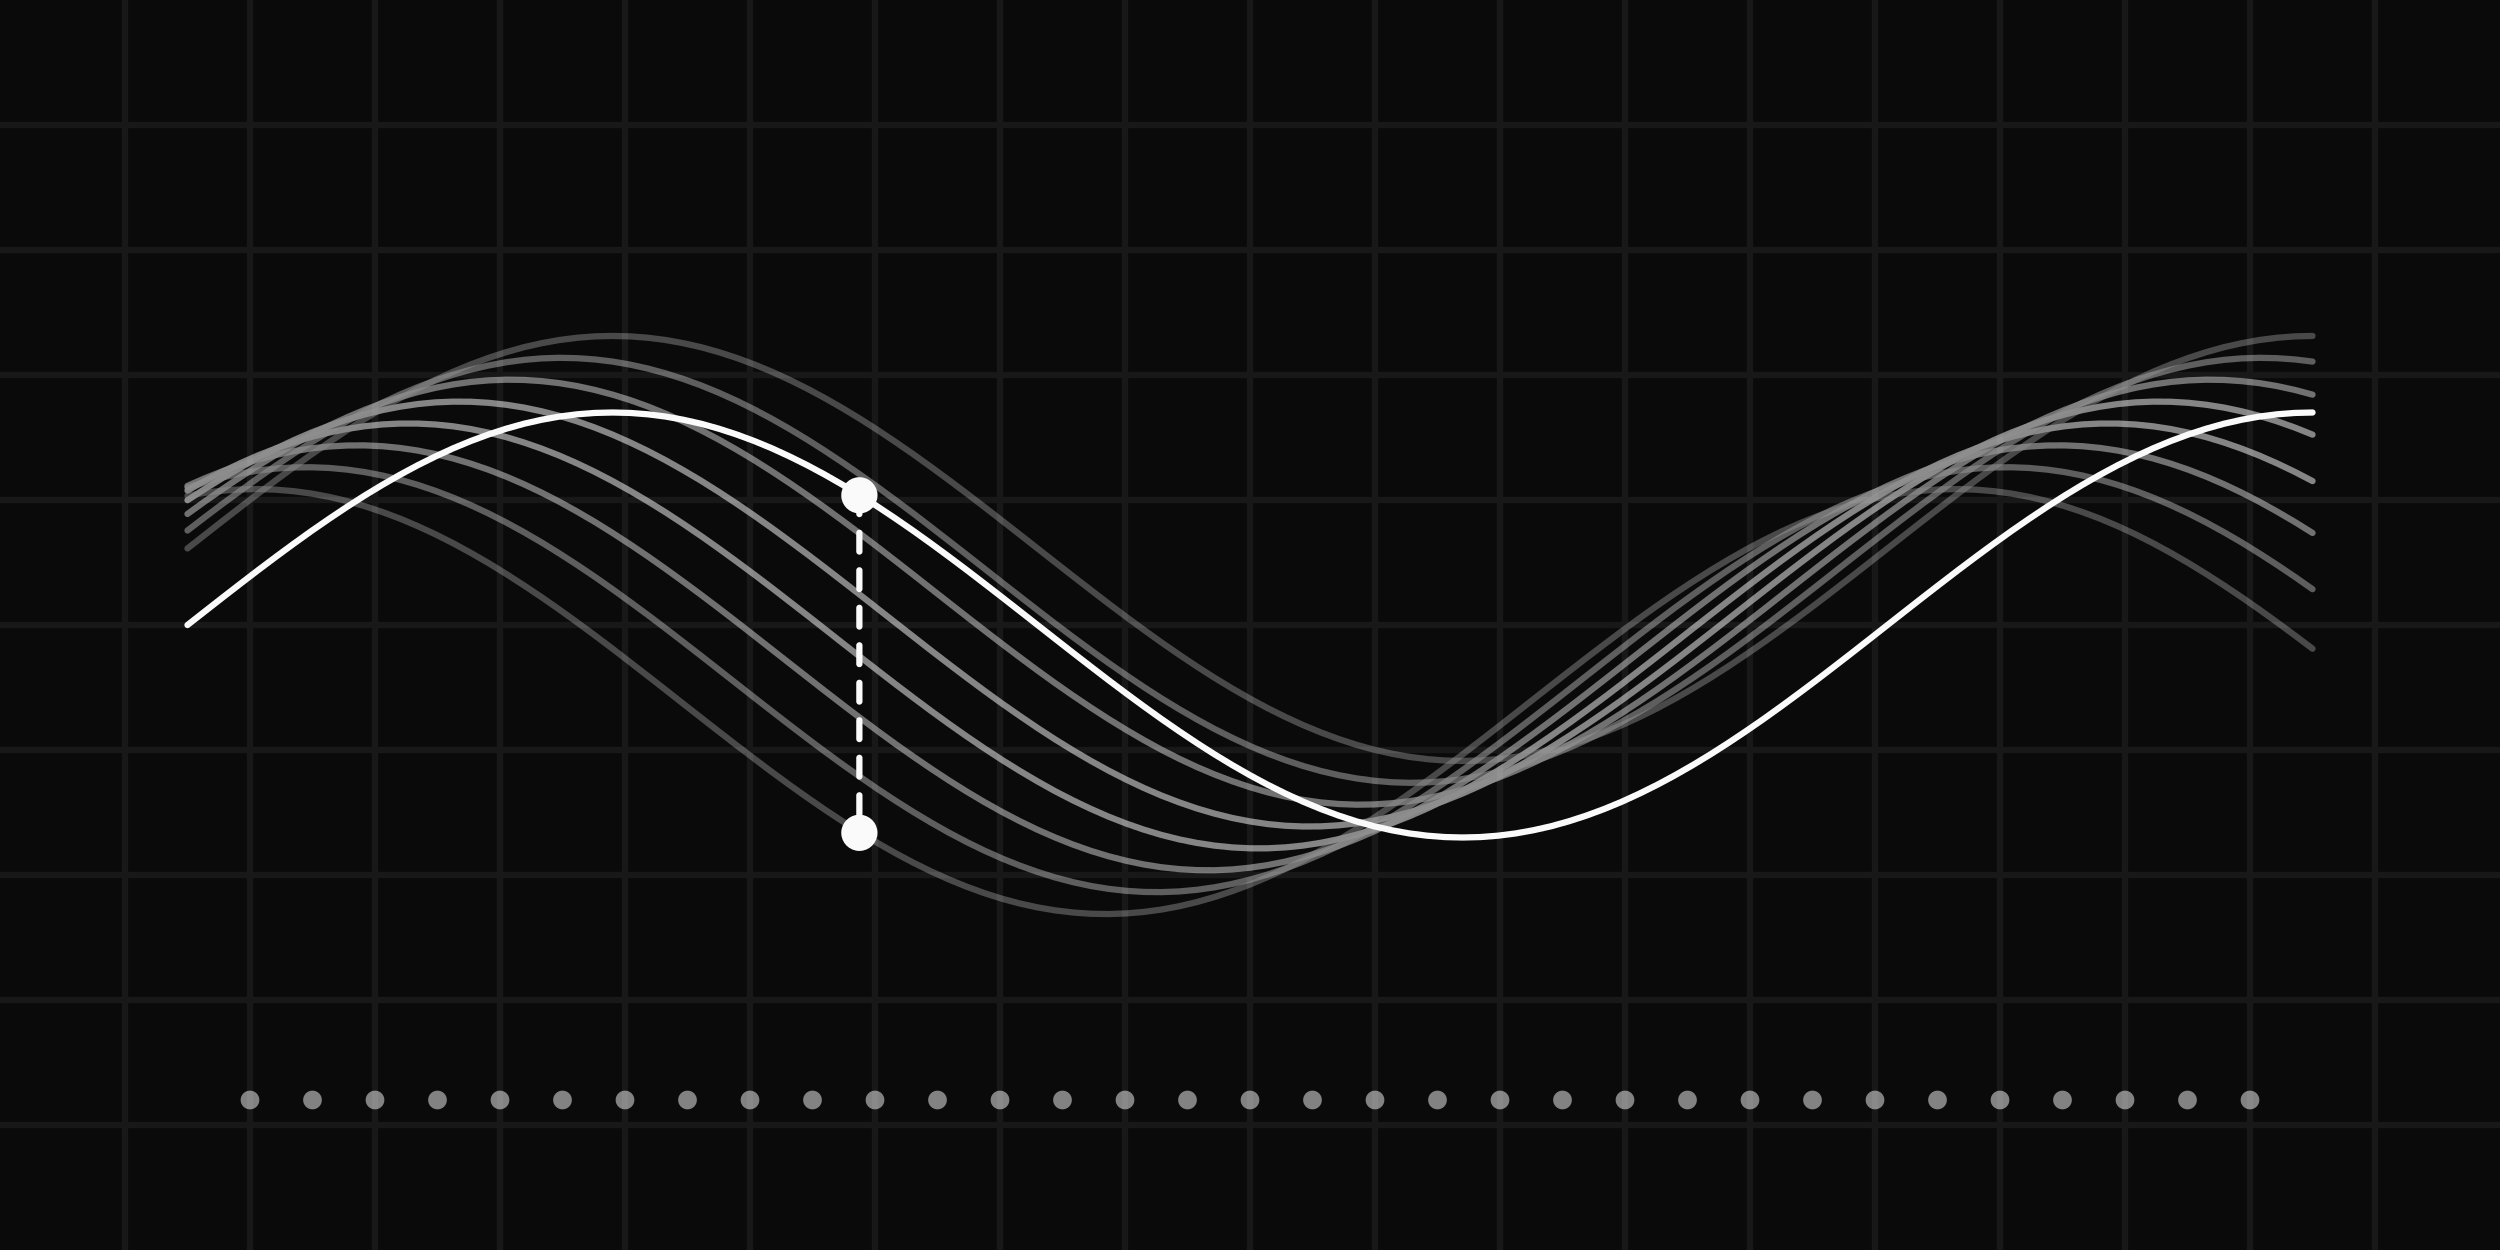
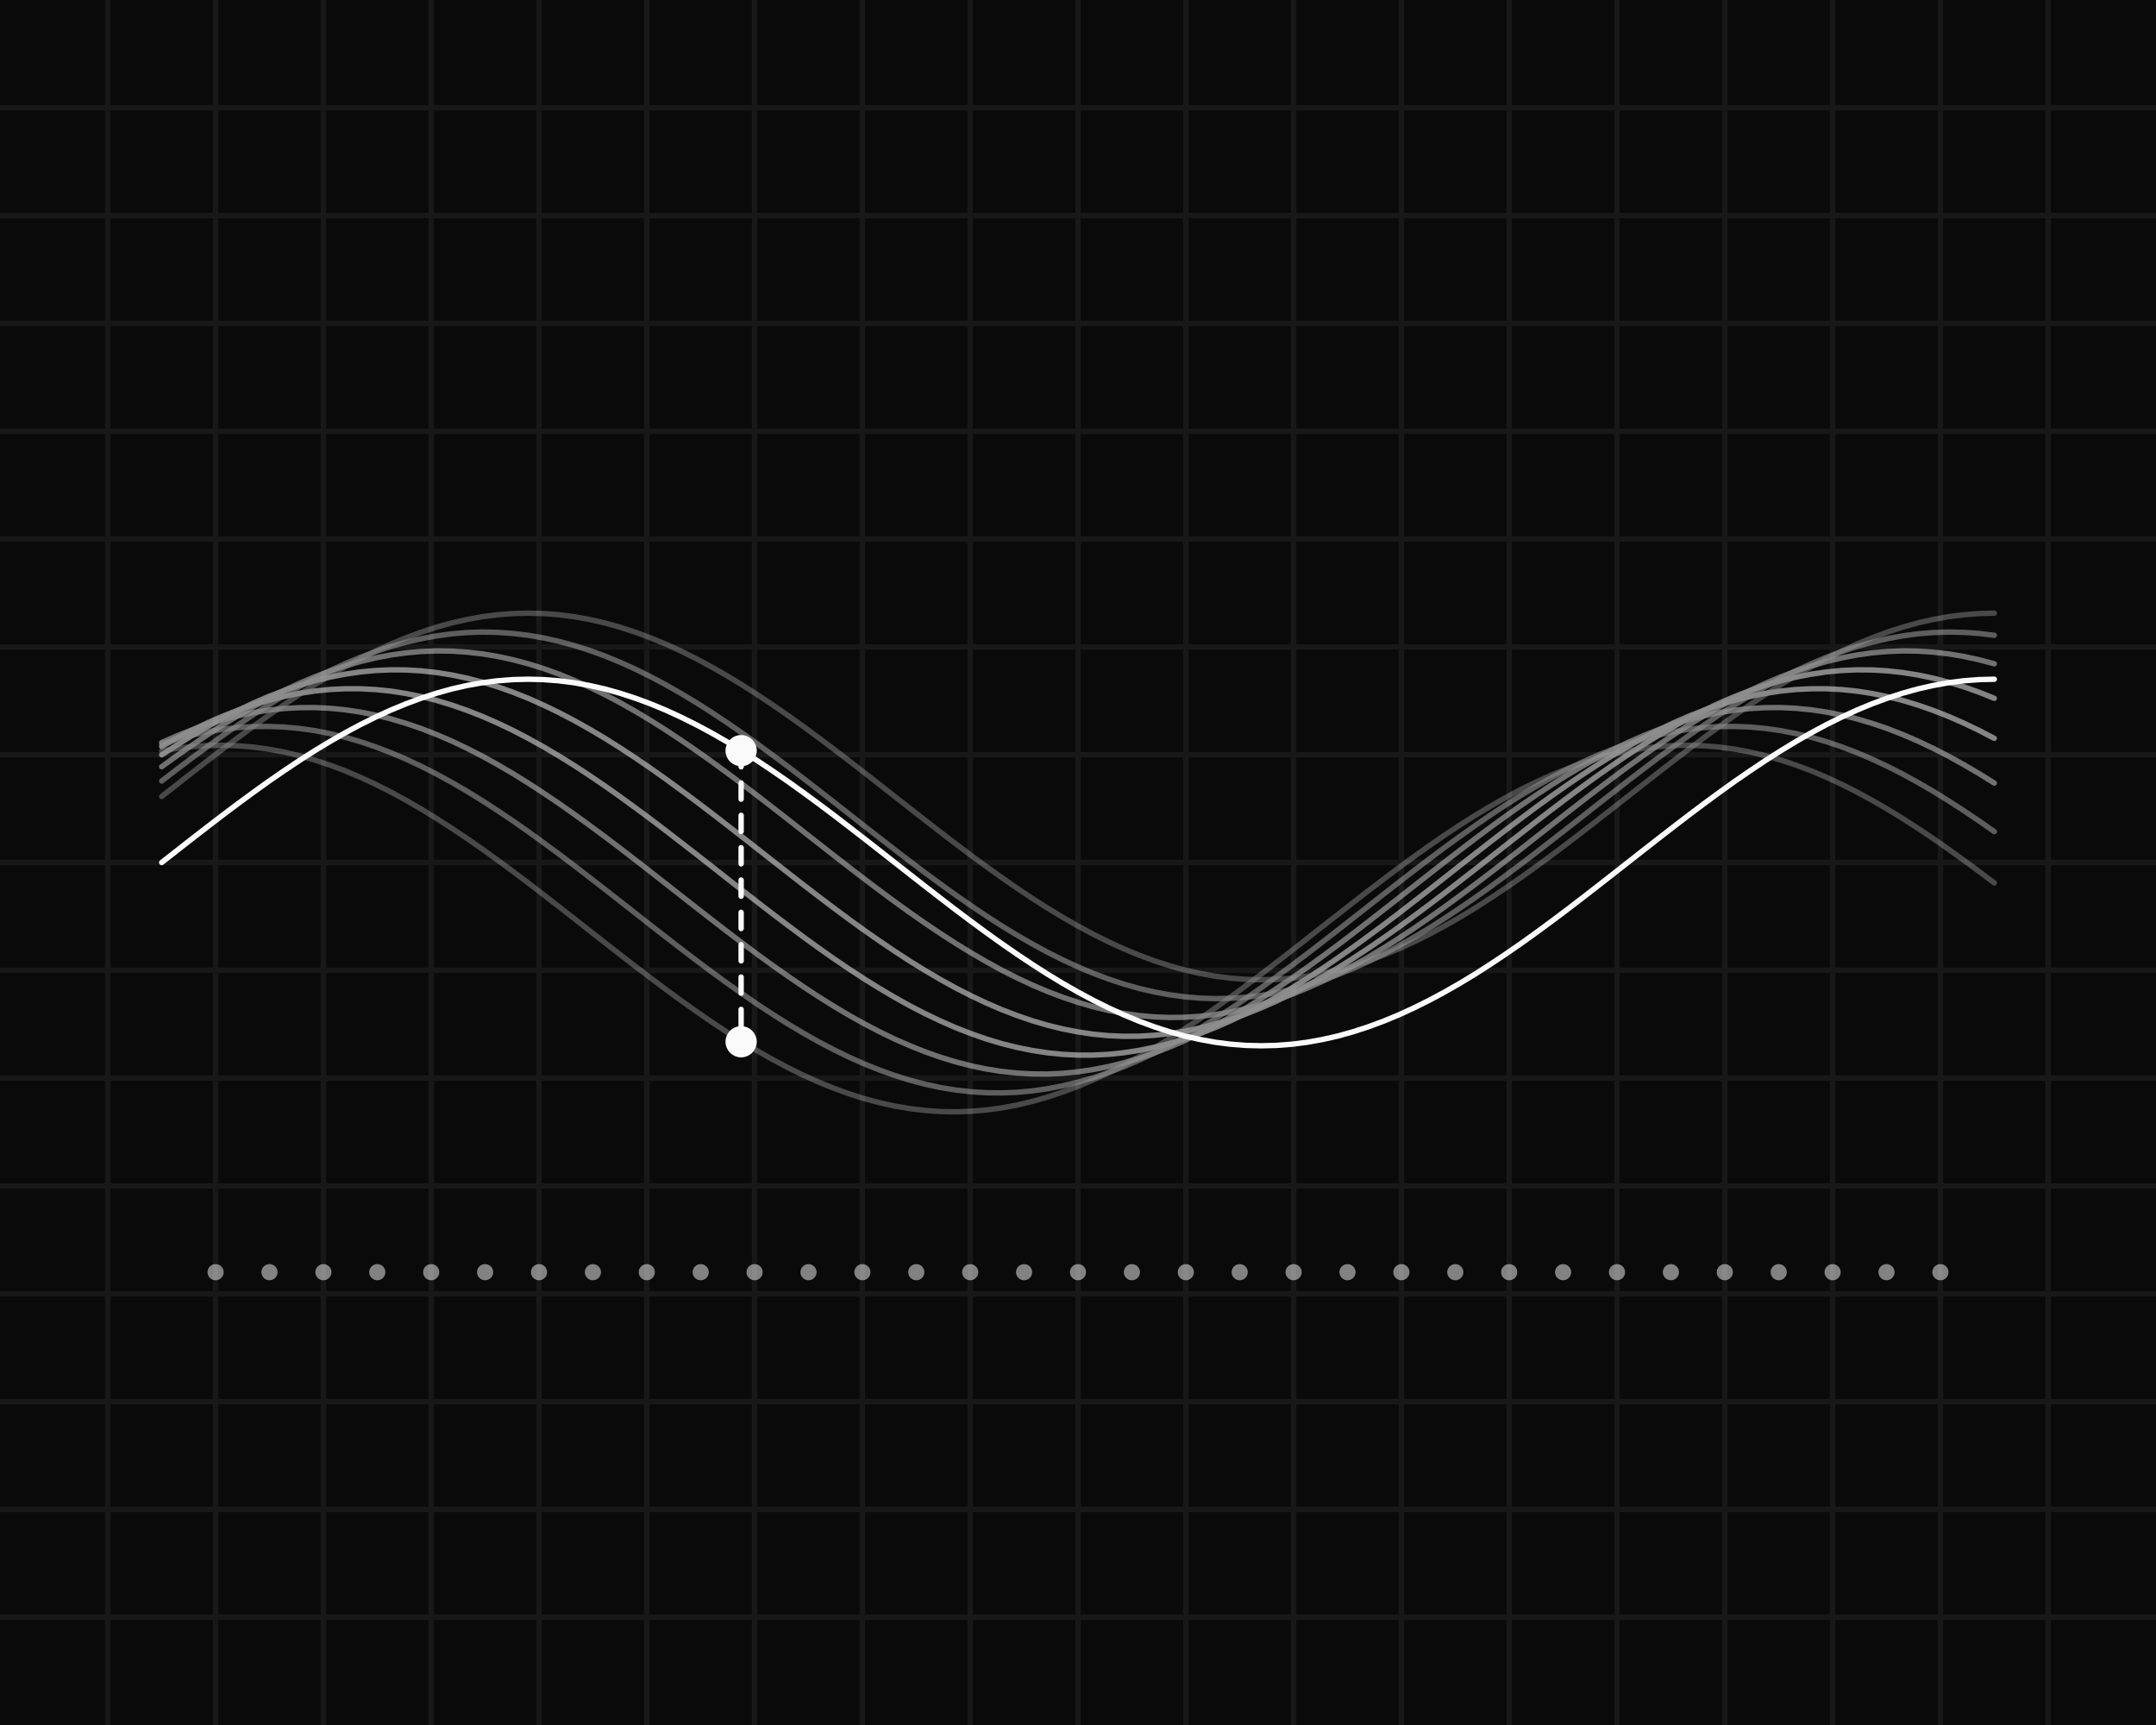
- <svg xmlns="http://www.w3.org/2000/svg" width="400" height="200" viewBox="0 0 400 200" preserveAspectRatio="xMidYMid slice">
+ <svg xmlns="http://www.w3.org/2000/svg" width="400" height="320" viewBox="0 0 400 320" preserveAspectRatio="xMidYMid slice">
  <style>*{vector-effect:non-scaling-stroke}</style>
  <clipPath id="art-clip-lak-2026">
-     <rect width="400" height="200" />
+     <rect width="400" height="320" />
  </clipPath>
-   <rect width="400" height="200" fill="#0a0a0a" />
+   <rect width="400" height="320" fill="#0a0a0a" />
  <g fill="none" stroke="#fafafa" stroke-width="1" stroke-linecap="round" stroke-linejoin="round">
-     <path d="M20 0V200M40 0V200M60 0V200M80 0V200M100 0V200M120 0V200M140 0V200M160 0V200M180 0V200M200 0V200M220 0V200M240 0V200M260 0V200M280 0V200M300 0V200M320 0V200M340 0V200M360 0V200M380 0V200M0 20H400M0 40H400M0 60H400M0 80H400M0 100H400M0 120H400M0 140H400M0 160H400M0 180H400" stroke-opacity="0.06" />
+     <path d="M20 0V320M40 0V320M60 0V320M80 0V320M100 0V320M120 0V320M140 0V320M160 0V320M180 0V320M200 0V320M220 0V320M240 0V320M260 0V320M280 0V320M300 0V320M320 0V320M340 0V320M360 0V320M380 0V320M0 20H400M0 40H400M0 60H400M0 80H400M0 100H400M0 120H400M0 140H400M0 160H400M0 180H400M0 200H400M0 220H400M0 240H400M0 260H400M0 280H400M0 300H400" stroke-opacity="0.06" />
    <g clip-path="url(#art-clip-lak-2026)">
-       <g transform="translate(200 176) rotate(0) scale(1)" opacity="0.5">
-         <circle cx="-160" cy="0" r="1" fill="#fafafa" />
-         <circle cx="-150" cy="0" r="1" fill="#fafafa" />
-         <circle cx="-140" cy="0" r="1" fill="#fafafa" />
-         <circle cx="-130" cy="0" r="1" fill="#fafafa" />
-         <circle cx="-120" cy="0" r="1" fill="#fafafa" />
-         <circle cx="-110" cy="0" r="1" fill="#fafafa" />
-         <circle cx="-100" cy="0" r="1" fill="#fafafa" />
-         <circle cx="-90" cy="0" r="1" fill="#fafafa" />
-         <circle cx="-80" cy="0" r="1" fill="#fafafa" />
-         <circle cx="-70" cy="0" r="1" fill="#fafafa" />
-         <circle cx="-60" cy="0" r="1" fill="#fafafa" />
-         <circle cx="-50" cy="0" r="1" fill="#fafafa" />
-         <circle cx="-40" cy="0" r="1" fill="#fafafa" />
-         <circle cx="-30" cy="0" r="1" fill="#fafafa" />
-         <circle cx="-20" cy="0" r="1" fill="#fafafa" />
-         <circle cx="-10" cy="0" r="1" fill="#fafafa" />
-         <circle cx="0" cy="0" r="1" fill="#fafafa" />
-         <circle cx="10" cy="0" r="1" fill="#fafafa" />
-         <circle cx="20" cy="0" r="1" fill="#fafafa" />
-         <circle cx="30" cy="0" r="1" fill="#fafafa" />
-         <circle cx="40" cy="0" r="1" fill="#fafafa" />
-         <circle cx="50" cy="0" r="1" fill="#fafafa" />
-         <circle cx="60" cy="0" r="1" fill="#fafafa" />
-         <circle cx="70" cy="0" r="1" fill="#fafafa" />
-         <circle cx="80" cy="0" r="1" fill="#fafafa" />
-         <circle cx="90" cy="0" r="1" fill="#fafafa" />
-         <circle cx="100" cy="0" r="1" fill="#fafafa" />
-         <circle cx="110" cy="0" r="1" fill="#fafafa" />
-         <circle cx="120" cy="0" r="1" fill="#fafafa" />
-         <circle cx="130" cy="0" r="1" fill="#fafafa" />
-         <circle cx="140" cy="0" r="1" fill="#fafafa" />
-         <circle cx="150" cy="0" r="1" fill="#fafafa" />
-         <circle cx="160" cy="0" r="1" fill="#fafafa" />
-       </g>
-       <g transform="translate(200 100) rotate(0) scale(1)" opacity="0.55">
-         <path d="M-170 -12.25L-167.17 -14.47L-164.33 -16.69L-161.5 -18.88L-158.67 -21.05L-155.83 -23.18L-153 -25.26L-150.17 -27.29L-147.33 -29.25L-144.5 -31.14L-141.67 -32.95L-138.83 -34.67L-136 -36.29L-133.17 -37.81L-130.33 -39.22L-127.5 -40.52L-124.67 -41.69L-121.83 -42.74L-119 -43.66L-116.17 -44.45L-113.33 -45.09L-110.5 -45.6L-107.67 -45.96L-104.83 -46.18L-102 -46.25L-99.17 -46.18L-96.33 -45.96L-93.5 -45.6L-90.67 -45.09L-87.83 -44.45L-85 -43.66L-82.17 -42.74L-79.33 -41.69L-76.5 -40.52L-73.67 -39.22L-70.83 -37.81L-68 -36.29L-65.17 -34.67L-62.33 -32.95L-59.5 -31.14L-56.67 -29.25L-53.83 -27.29L-51 -25.26L-48.17 -23.18L-45.33 -21.05L-42.5 -18.88L-39.67 -16.69L-36.83 -14.47L-34 -12.25L-31.17 -10.03L-28.33 -7.81L-25.5 -5.62L-22.67 -3.45L-19.83 -1.32L-17 0.76L-14.17 2.79L-11.33 4.75L-8.5 6.64L-5.67 8.45L-2.83 10.17L0 11.79L2.83 13.31L5.67 14.72L8.5 16.02L11.33 17.19L14.17 18.24L17 19.16L19.83 19.95L22.67 20.59L25.5 21.1L28.33 21.46L31.17 21.68L34 21.75L36.83 21.68L39.67 21.46L42.5 21.1L45.33 20.59L48.17 19.95L51 19.16L53.83 18.24L56.67 17.19L59.5 16.02L62.33 14.72L65.17 13.31L68 11.79L70.83 10.17L73.67 8.45L76.5 6.64L79.33 4.75L82.17 2.79L85 0.76L87.83 -1.32L90.67 -3.45L93.5 -5.62L96.33 -7.81L99.17 -10.03L102 -12.25L104.83 -14.47L107.67 -16.69L110.5 -18.88L113.33 -21.05L116.17 -23.18L119 -25.26L121.83 -27.29L124.67 -29.25L127.5 -31.14L130.33 -32.95L133.17 -34.67L136 -36.29L138.83 -37.81L141.67 -39.22L144.5 -40.52L147.33 -41.69L150.17 -42.74L153 -43.66L155.83 -44.45L158.67 -45.09L161.5 -45.6L164.33 -45.96L167.17 -46.18L170 -46.25" opacity="0.48" />
-         <path d="M-170 -15.12L-167.17 -17.29L-164.33 -19.43L-161.5 -21.51L-158.67 -23.55L-155.83 -25.52L-153 -27.42L-150.17 -29.24L-147.33 -30.97L-144.5 -32.6L-141.67 -34.14L-138.83 -35.56L-136 -36.87L-133.17 -38.06L-130.33 -39.12L-127.5 -40.06L-124.67 -40.86L-121.83 -41.52L-119 -42.04L-116.17 -42.42L-113.33 -42.66L-110.5 -42.75L-107.67 -42.69L-104.83 -42.49L-102 -42.15L-99.17 -41.66L-96.33 -41.03L-93.5 -40.26L-90.67 -39.36L-87.83 -38.33L-85 -37.17L-82.17 -35.89L-79.33 -34.49L-76.5 -32.98L-73.67 -31.37L-70.83 -29.66L-68 -27.86L-65.17 -25.98L-62.33 -24.03L-59.5 -22.01L-56.67 -19.93L-53.83 -17.81L-51 -15.64L-48.17 -13.45L-45.33 -11.24L-42.5 -9.02L-39.67 -6.79L-36.83 -4.58L-34 -2.38L-31.17 -0.21L-28.33 1.93L-25.5 4.01L-22.67 6.05L-19.83 8.02L-17 9.92L-14.17 11.74L-11.33 13.47L-8.5 15.1L-5.67 16.64L-2.83 18.06L0 19.37L2.83 20.56L5.67 21.62L8.5 22.56L11.33 23.36L14.17 24.02L17 24.54L19.83 24.92L22.67 25.16L25.5 25.25L28.33 25.19L31.17 24.99L34 24.65L36.83 24.16L39.67 23.53L42.5 22.76L45.33 21.86L48.17 20.83L51 19.67L53.83 18.39L56.67 16.99L59.5 15.48L62.33 13.87L65.17 12.16L68 10.36L70.83 8.48L73.67 6.53L76.5 4.51L79.33 2.43L82.17 0.31L85 -1.86L87.83 -4.05L90.67 -6.26L93.5 -8.48L96.33 -10.71L99.17 -12.92L102 -15.12L104.83 -17.29L107.67 -19.43L110.5 -21.51L113.33 -23.55L116.17 -25.52L119 -27.42L121.83 -29.24L124.67 -30.97L127.5 -32.6L130.33 -34.14L133.17 -35.56L136 -36.87L138.83 -38.06L141.67 -39.12L144.5 -40.06L147.33 -40.86L150.17 -41.52L153 -42.04L155.83 -42.42L158.67 -42.66L161.5 -42.75L164.33 -42.69L167.17 -42.49L170 -42.15" opacity="0.63" />
-         <path d="M-170 -17.77L-167.17 -19.81L-164.33 -21.79L-161.5 -23.69L-158.67 -25.52L-155.83 -27.26L-153 -28.91L-150.17 -30.46L-147.33 -31.9L-144.5 -33.22L-141.67 -34.42L-138.83 -35.5L-136 -36.45L-133.17 -37.27L-130.33 -37.95L-127.5 -38.49L-124.67 -38.89L-121.83 -39.14L-119 -39.25L-116.17 -39.21L-113.33 -39.02L-110.5 -38.7L-107.67 -38.23L-104.83 -37.61L-102 -36.86L-99.17 -35.98L-96.33 -34.96L-93.5 -33.81L-90.67 -32.55L-87.83 -31.16L-85 -29.67L-82.17 -28.07L-79.33 -26.37L-76.5 -24.58L-73.67 -22.71L-70.83 -20.76L-68 -18.75L-65.17 -16.68L-62.33 -14.56L-59.5 -12.41L-56.67 -10.22L-53.83 -8.01L-51 -5.78L-48.17 -3.56L-45.33 -1.34L-42.5 0.86L-39.67 3.03L-36.83 5.17L-34 7.27L-31.17 9.31L-28.33 11.29L-25.5 13.19L-22.67 15.02L-19.83 16.76L-17 18.41L-14.17 19.96L-11.33 21.4L-8.5 22.72L-5.67 23.92L-2.83 25L0 25.95L2.83 26.77L5.67 27.45L8.5 27.99L11.33 28.39L14.17 28.64L17 28.75L19.83 28.71L22.67 28.52L25.5 28.2L28.33 27.73L31.17 27.11L34 26.36L36.83 25.48L39.67 24.46L42.5 23.31L45.33 22.05L48.17 20.66L51 19.17L53.83 17.57L56.67 15.87L59.5 14.08L62.33 12.21L65.17 10.26L68 8.25L70.83 6.18L73.67 4.06L76.5 1.91L79.33 -0.28L82.17 -2.49L85 -4.72L87.83 -6.94L90.67 -9.16L93.5 -11.36L96.33 -13.53L99.17 -15.67L102 -17.77L104.83 -19.81L107.67 -21.79L110.5 -23.69L113.33 -25.52L116.17 -27.26L119 -28.91L121.83 -30.46L124.67 -31.9L127.5 -33.22L130.33 -34.42L133.17 -35.5L136 -36.45L138.83 -37.27L141.67 -37.95L144.5 -38.49L147.33 -38.89L150.17 -39.14L153 -39.25L155.83 -39.21L158.67 -39.02L161.5 -38.7L164.33 -38.23L167.17 -37.61L170 -36.86" opacity="0.78" />
-         <path d="M-170 -19.97L-167.17 -21.81L-164.33 -23.56L-161.5 -25.22L-158.67 -26.78L-155.83 -28.23L-153 -29.57L-150.17 -30.79L-147.33 -31.88L-144.5 -32.85L-141.67 -33.68L-138.83 -34.38L-136 -34.93L-133.17 -35.35L-130.33 -35.62L-127.5 -35.74L-124.67 -35.72L-121.83 -35.55L-119 -35.24L-116.17 -34.79L-113.33 -34.19L-110.5 -33.46L-107.67 -32.59L-104.83 -31.59L-102 -30.46L-99.17 -29.2L-96.33 -27.83L-93.5 -26.35L-90.67 -24.76L-87.83 -23.08L-85 -21.3L-82.17 -19.44L-79.33 -17.5L-76.5 -15.5L-73.67 -13.43L-70.83 -11.32L-68 -9.17L-65.17 -6.98L-62.33 -4.77L-59.5 -2.55L-56.67 -0.33L-53.83 1.89L-51 4.1L-48.17 6.27L-45.33 8.42L-42.5 10.52L-39.67 12.57L-36.83 14.55L-34 16.47L-31.17 18.31L-28.33 20.06L-25.5 21.72L-22.67 23.28L-19.83 24.73L-17 26.07L-14.17 27.29L-11.33 28.38L-8.5 29.35L-5.67 30.18L-2.83 30.88L0 31.43L2.83 31.85L5.67 32.12L8.5 32.24L11.33 32.22L14.17 32.05L17 31.74L19.83 31.29L22.67 30.69L25.5 29.96L28.33 29.09L31.17 28.09L34 26.96L36.83 25.7L39.67 24.33L42.5 22.85L45.33 21.26L48.17 19.58L51 17.8L53.83 15.94L56.67 14L59.5 12L62.33 9.93L65.17 7.82L68 5.67L70.83 3.48L73.67 1.27L76.5 -0.95L79.33 -3.17L82.17 -5.39L85 -7.6L87.83 -9.77L90.67 -11.92L93.5 -14.02L96.33 -16.07L99.17 -18.05L102 -19.97L104.83 -21.81L107.67 -23.56L110.5 -25.22L113.33 -26.78L116.17 -28.23L119 -29.57L121.83 -30.79L124.67 -31.88L127.5 -32.85L130.33 -33.68L133.17 -34.38L136 -34.93L138.83 -35.35L141.67 -35.62L144.5 -35.74L147.33 -35.72L150.17 -35.55L153 -35.24L155.83 -34.79L158.67 -34.19L161.5 -33.46L164.33 -32.59L167.17 -31.59L170 -30.46" opacity="0.93" />
-         <path d="M-170 -21.52L-167.17 -23.1L-164.33 -24.56L-161.5 -25.91L-158.67 -27.15L-155.83 -28.26L-153 -29.24L-150.17 -30.09L-147.33 -30.8L-144.5 -31.37L-141.67 -31.8L-138.83 -32.09L-136 -32.23L-133.17 -32.23L-130.33 -32.08L-127.5 -31.79L-124.67 -31.35L-121.83 -30.77L-119 -30.06L-116.17 -29.2L-113.33 -28.21L-110.5 -27.1L-107.67 -25.86L-104.83 -24.5L-102 -23.03L-99.17 -21.46L-96.33 -19.78L-93.5 -18.02L-90.67 -16.17L-87.83 -14.24L-85 -12.24L-82.17 -10.18L-79.33 -8.08L-76.5 -5.93L-73.67 -3.74L-70.83 -1.54L-68 0.68L-65.17 2.91L-62.33 5.13L-59.5 7.33L-56.67 9.51L-53.83 11.66L-51 13.77L-48.17 15.82L-45.33 17.82L-42.5 19.74L-39.67 21.59L-36.83 23.35L-34 25.02L-31.17 26.6L-28.33 28.06L-25.5 29.41L-22.67 30.65L-19.83 31.76L-17 32.74L-14.17 33.59L-11.33 34.3L-8.5 34.87L-5.67 35.3L-2.83 35.59L0 35.73L2.83 35.73L5.67 35.58L8.5 35.29L11.33 34.85L14.17 34.27L17 33.56L19.83 32.7L22.67 31.71L25.5 30.6L28.33 29.36L31.17 28L34 26.53L36.83 24.96L39.67 23.28L42.5 21.52L45.33 19.67L48.17 17.74L51 15.74L53.83 13.68L56.67 11.58L59.5 9.43L62.33 7.24L65.17 5.04L68 2.82L70.83 0.59L73.67 -1.63L76.5 -3.83L79.33 -6.01L82.17 -8.16L85 -10.27L87.83 -12.32L90.67 -14.32L93.5 -16.24L96.33 -18.09L99.17 -19.85L102 -21.52L104.83 -23.1L107.67 -24.56L110.5 -25.91L113.33 -27.15L116.17 -28.26L119 -29.24L121.83 -30.09L124.67 -30.8L127.5 -31.37L130.33 -31.8L133.17 -32.09L136 -32.23L138.83 -32.23L141.67 -32.08L144.5 -31.79L147.33 -31.35L150.17 -30.77L153 -30.06L155.83 -29.2L158.67 -28.21L161.5 -27.1L164.33 -25.86L167.17 -24.5L170 -23.03" opacity="0.93" />
-         <path d="M-170 -22.26L-167.17 -23.5L-164.33 -24.63L-161.5 -25.63L-158.67 -26.49L-155.83 -27.22L-153 -27.81L-150.17 -28.26L-147.33 -28.56L-144.5 -28.72L-141.67 -28.74L-138.83 -28.61L-136 -28.33L-133.17 -27.91L-130.33 -27.35L-127.5 -26.65L-124.67 -25.81L-121.83 -24.84L-119 -23.74L-116.17 -22.52L-113.33 -21.17L-110.5 -19.72L-107.67 -18.15L-104.83 -16.49L-102 -14.73L-99.17 -12.89L-96.33 -10.97L-93.5 -8.98L-90.67 -6.93L-87.83 -4.83L-85 -2.69L-82.17 -0.51L-79.33 1.7L-76.5 3.92L-73.67 6.14L-70.83 8.36L-68 10.57L-65.17 12.75L-62.33 14.91L-59.5 17.02L-56.67 19.08L-53.83 21.08L-51 23.01L-48.17 24.87L-45.33 26.65L-42.5 28.33L-39.67 29.91L-36.83 31.39L-34 32.76L-31.17 34L-28.33 35.13L-25.5 36.13L-22.67 36.99L-19.83 37.72L-17 38.31L-14.17 38.76L-11.33 39.06L-8.5 39.22L-5.67 39.24L-2.83 39.11L0 38.83L2.83 38.41L5.67 37.85L8.5 37.15L11.33 36.31L14.17 35.34L17 34.24L19.83 33.02L22.67 31.67L25.5 30.22L28.33 28.65L31.17 26.99L34 25.23L36.83 23.39L39.67 21.47L42.5 19.48L45.33 17.43L48.17 15.33L51 13.19L53.83 11.01L56.67 8.8L59.5 6.58L62.33 4.36L65.17 2.14L68 -0.07L70.83 -2.25L73.67 -4.41L76.5 -6.52L79.33 -8.58L82.17 -10.58L85 -12.51L87.83 -14.37L90.67 -16.15L93.5 -17.83L96.33 -19.41L99.17 -20.89L102 -22.26L104.83 -23.5L107.67 -24.63L110.5 -25.63L113.33 -26.49L116.17 -27.22L119 -27.81L121.83 -28.26L124.67 -28.56L127.5 -28.72L130.33 -28.74L133.17 -28.61L136 -28.33L138.83 -27.91L141.67 -27.35L144.5 -26.65L147.33 -25.81L150.17 -24.84L153 -23.74L155.83 -22.52L158.67 -21.17L161.5 -19.72L164.33 -18.15L167.17 -16.49L170 -14.73" opacity="0.78" />
-         <path d="M-170 -22.01L-167.17 -22.9L-164.33 -23.64L-161.5 -24.25L-158.67 -24.71L-155.83 -25.03L-153 -25.21L-150.17 -25.24L-147.33 -25.13L-144.5 -24.87L-141.67 -24.47L-138.83 -23.92L-136 -23.24L-133.17 -22.42L-130.33 -21.46L-127.5 -20.38L-124.67 -19.17L-121.83 -17.84L-119 -16.4L-116.17 -14.85L-113.33 -13.2L-110.5 -11.45L-107.67 -9.62L-104.83 -7.71L-102 -5.73L-99.17 -3.68L-96.33 -1.59L-93.5 0.55L-90.67 2.73L-87.83 4.93L-85 7.15L-82.17 9.37L-79.33 11.6L-76.5 13.8L-73.67 15.99L-70.83 18.15L-68 20.27L-65.17 22.33L-62.33 24.34L-59.5 26.29L-56.67 28.15L-53.83 29.94L-51 31.63L-48.17 33.23L-45.33 34.72L-42.5 36.1L-39.67 37.36L-36.83 38.5L-34 39.51L-31.17 40.4L-28.33 41.14L-25.5 41.75L-22.67 42.21L-19.83 42.53L-17 42.71L-14.17 42.74L-11.33 42.63L-8.5 42.37L-5.67 41.97L-2.83 41.42L0 40.74L2.83 39.92L5.67 38.96L8.5 37.88L11.33 36.67L14.17 35.34L17 33.9L19.83 32.35L22.67 30.7L25.5 28.95L28.33 27.12L31.17 25.21L34 23.23L36.83 21.18L39.67 19.09L42.5 16.95L45.33 14.77L48.17 12.57L51 10.35L53.83 8.13L56.67 5.9L59.5 3.7L62.33 1.51L65.17 -0.65L68 -2.77L70.83 -4.83L73.67 -6.84L76.5 -8.79L79.33 -10.65L82.17 -12.44L85 -14.13L87.83 -15.73L90.67 -17.22L93.5 -18.6L96.33 -19.86L99.17 -21L102 -22.01L104.83 -22.9L107.67 -23.64L110.5 -24.25L113.33 -24.71L116.17 -25.03L119 -25.21L121.83 -25.24L124.67 -25.13L127.5 -24.87L130.33 -24.47L133.17 -23.92L136 -23.24L138.83 -22.42L141.67 -21.46L144.5 -20.38L147.33 -19.17L150.17 -17.84L153 -16.4L155.83 -14.85L158.67 -13.2L161.5 -11.45L164.33 -9.62L167.17 -7.71L170 -5.73" opacity="0.63" />
-         <path d="M-170 -20.68L-167.17 -21.16L-164.33 -21.5L-161.5 -21.7L-158.67 -21.75L-155.83 -21.65L-153 -21.41L-150.17 -21.03L-147.33 -20.5L-144.5 -19.83L-141.67 -19.02L-138.83 -18.08L-136 -17.02L-133.17 -15.82L-130.33 -14.51L-127.5 -13.08L-124.67 -11.54L-121.83 -9.9L-119 -8.16L-116.17 -6.34L-113.33 -4.44L-110.5 -2.47L-107.67 -0.43L-104.83 1.66L-102 3.79L-99.17 5.97L-96.33 8.17L-93.5 10.38L-90.67 12.61L-87.83 14.83L-85 17.04L-82.17 19.23L-79.33 21.39L-76.5 23.52L-73.67 25.59L-70.83 27.61L-68 29.56L-65.17 31.43L-62.33 33.23L-59.5 34.93L-56.67 36.54L-53.83 38.05L-51 39.44L-48.17 40.72L-45.33 41.87L-42.5 42.9L-39.67 43.8L-36.83 44.56L-34 45.18L-31.17 45.66L-28.33 46L-25.5 46.2L-22.67 46.25L-19.83 46.15L-17 45.91L-14.17 45.53L-11.33 45L-8.5 44.33L-5.67 43.52L-2.83 42.58L0 41.52L2.83 40.32L5.67 39.01L8.5 37.58L11.33 36.04L14.17 34.4L17 32.66L19.83 30.84L22.67 28.94L25.5 26.97L28.33 24.93L31.17 22.84L34 20.71L36.83 18.53L39.67 16.33L42.5 14.12L45.33 11.89L48.17 9.67L51 7.46L53.83 5.27L56.67 3.11L59.5 0.98L62.33 -1.09L65.17 -3.11L68 -5.06L70.83 -6.93L73.67 -8.73L76.5 -10.43L79.33 -12.04L82.17 -13.55L85 -14.94L87.83 -16.22L90.67 -17.37L93.5 -18.4L96.33 -19.3L99.17 -20.06L102 -20.68L104.83 -21.16L107.67 -21.5L110.5 -21.7L113.33 -21.75L116.17 -21.65L119 -21.41L121.83 -21.03L124.67 -20.5L127.5 -19.83L130.33 -19.02L133.17 -18.08L136 -17.02L138.83 -15.82L141.67 -14.51L144.5 -13.08L147.33 -11.54L150.17 -9.9L153 -8.16L155.83 -6.34L158.67 -4.44L161.5 -2.47L164.33 -0.43L167.17 1.66L170 3.79" opacity="0.48" />
-       </g>
-       <g transform="translate(200 100) rotate(0) scale(1)">
-         <path d="M-170 0L-167.17 -2.22L-164.33 -4.44L-161.5 -6.63L-158.67 -8.8L-155.83 -10.93L-153 -13.01L-150.17 -15.04L-147.33 -17L-144.5 -18.89L-141.67 -20.7L-138.83 -22.42L-136 -24.04L-133.17 -25.56L-130.33 -26.97L-127.5 -28.27L-124.67 -29.44L-121.83 -30.49L-119 -31.41L-116.17 -32.2L-113.33 -32.84L-110.5 -33.35L-107.67 -33.71L-104.83 -33.93L-102 -34L-99.17 -33.93L-96.33 -33.71L-93.5 -33.35L-90.67 -32.84L-87.83 -32.2L-85 -31.41L-82.17 -30.49L-79.33 -29.44L-76.5 -28.27L-73.67 -26.97L-70.83 -25.56L-68 -24.04L-65.17 -22.42L-62.33 -20.7L-59.5 -18.89L-56.67 -17L-53.83 -15.04L-51 -13.01L-48.17 -10.93L-45.33 -8.8L-42.5 -6.63L-39.67 -4.44L-36.83 -2.22L-34 0L-31.17 2.22L-28.33 4.44L-25.5 6.63L-22.67 8.8L-19.83 10.93L-17 13.01L-14.17 15.04L-11.33 17L-8.5 18.89L-5.67 20.7L-2.83 22.42L0 24.04L2.83 25.56L5.67 26.97L8.5 28.27L11.33 29.44L14.17 30.49L17 31.41L19.83 32.2L22.67 32.84L25.5 33.35L28.33 33.71L31.17 33.93L34 34L36.83 33.93L39.67 33.71L42.5 33.35L45.33 32.84L48.17 32.2L51 31.41L53.83 30.49L56.67 29.44L59.5 28.27L62.33 26.97L65.17 25.56L68 24.04L70.83 22.42L73.67 20.7L76.5 18.89L79.33 17L82.17 15.04L85 13.01L87.83 10.93L90.67 8.8L93.5 6.63L96.33 4.44L99.17 2.22L102 0L104.83 -2.22L107.67 -4.44L110.5 -6.63L113.33 -8.8L116.17 -10.93L119 -13.01L121.83 -15.04L124.67 -17L127.5 -18.89L130.33 -20.7L133.17 -22.42L136 -24.04L138.83 -25.56L141.67 -26.97L144.5 -28.27L147.33 -29.44L150.17 -30.49L153 -31.41L155.83 -32.2L158.67 -32.84L161.5 -33.35L164.33 -33.71L167.17 -33.93L170 -34" />
-       </g>
-       <g transform="translate(137.5 106.25) rotate(90) scale(1)">
-         <path d="M-27 0H27" stroke-dasharray="3 3" />
-       </g>
-       <g transform="translate(137.5 106.25) rotate(0) scale(1)">
-         <circle cx="0" cy="-27" r="2.4" fill="#fafafa" />
-         <circle cx="0" cy="27" r="2.4" fill="#fafafa" />
+       <g transform="translate(0 60)">
+         <g transform="translate(200 176) rotate(0) scale(1)" opacity="0.5">
+           <circle cx="-160" cy="0" r="1" fill="#fafafa" />
+           <circle cx="-150" cy="0" r="1" fill="#fafafa" />
+           <circle cx="-140" cy="0" r="1" fill="#fafafa" />
+           <circle cx="-130" cy="0" r="1" fill="#fafafa" />
+           <circle cx="-120" cy="0" r="1" fill="#fafafa" />
+           <circle cx="-110" cy="0" r="1" fill="#fafafa" />
+           <circle cx="-100" cy="0" r="1" fill="#fafafa" />
+           <circle cx="-90" cy="0" r="1" fill="#fafafa" />
+           <circle cx="-80" cy="0" r="1" fill="#fafafa" />
+           <circle cx="-70" cy="0" r="1" fill="#fafafa" />
+           <circle cx="-60" cy="0" r="1" fill="#fafafa" />
+           <circle cx="-50" cy="0" r="1" fill="#fafafa" />
+           <circle cx="-40" cy="0" r="1" fill="#fafafa" />
+           <circle cx="-30" cy="0" r="1" fill="#fafafa" />
+           <circle cx="-20" cy="0" r="1" fill="#fafafa" />
+           <circle cx="-10" cy="0" r="1" fill="#fafafa" />
+           <circle cx="0" cy="0" r="1" fill="#fafafa" />
+           <circle cx="10" cy="0" r="1" fill="#fafafa" />
+           <circle cx="20" cy="0" r="1" fill="#fafafa" />
+           <circle cx="30" cy="0" r="1" fill="#fafafa" />
+           <circle cx="40" cy="0" r="1" fill="#fafafa" />
+           <circle cx="50" cy="0" r="1" fill="#fafafa" />
+           <circle cx="60" cy="0" r="1" fill="#fafafa" />
+           <circle cx="70" cy="0" r="1" fill="#fafafa" />
+           <circle cx="80" cy="0" r="1" fill="#fafafa" />
+           <circle cx="90" cy="0" r="1" fill="#fafafa" />
+           <circle cx="100" cy="0" r="1" fill="#fafafa" />
+           <circle cx="110" cy="0" r="1" fill="#fafafa" />
+           <circle cx="120" cy="0" r="1" fill="#fafafa" />
+           <circle cx="130" cy="0" r="1" fill="#fafafa" />
+           <circle cx="140" cy="0" r="1" fill="#fafafa" />
+           <circle cx="150" cy="0" r="1" fill="#fafafa" />
+           <circle cx="160" cy="0" r="1" fill="#fafafa" />
+         </g>
+         <g transform="translate(200 100) rotate(0) scale(1)" opacity="0.55">
+           <path d="M-170 -12.25L-167.17 -14.47L-164.33 -16.69L-161.5 -18.88L-158.67 -21.05L-155.83 -23.18L-153 -25.26L-150.17 -27.29L-147.33 -29.25L-144.5 -31.14L-141.67 -32.95L-138.83 -34.67L-136 -36.29L-133.17 -37.81L-130.33 -39.22L-127.5 -40.52L-124.67 -41.69L-121.83 -42.74L-119 -43.66L-116.17 -44.45L-113.33 -45.09L-110.5 -45.6L-107.67 -45.96L-104.83 -46.18L-102 -46.25L-99.17 -46.18L-96.33 -45.96L-93.5 -45.6L-90.67 -45.09L-87.83 -44.45L-85 -43.66L-82.17 -42.74L-79.33 -41.69L-76.5 -40.52L-73.67 -39.22L-70.83 -37.81L-68 -36.29L-65.17 -34.67L-62.33 -32.95L-59.5 -31.14L-56.67 -29.25L-53.83 -27.29L-51 -25.26L-48.17 -23.18L-45.33 -21.05L-42.5 -18.88L-39.67 -16.69L-36.83 -14.47L-34 -12.25L-31.17 -10.03L-28.33 -7.81L-25.5 -5.62L-22.67 -3.45L-19.83 -1.32L-17 0.76L-14.17 2.79L-11.33 4.75L-8.5 6.64L-5.67 8.45L-2.83 10.17L0 11.79L2.83 13.31L5.67 14.72L8.5 16.02L11.33 17.19L14.17 18.24L17 19.16L19.83 19.95L22.67 20.59L25.5 21.1L28.33 21.46L31.17 21.68L34 21.75L36.83 21.68L39.67 21.46L42.5 21.1L45.33 20.59L48.17 19.95L51 19.16L53.83 18.24L56.67 17.19L59.5 16.02L62.33 14.72L65.17 13.31L68 11.79L70.83 10.17L73.67 8.45L76.5 6.64L79.33 4.75L82.17 2.79L85 0.76L87.83 -1.32L90.67 -3.45L93.5 -5.62L96.33 -7.81L99.17 -10.03L102 -12.25L104.83 -14.47L107.67 -16.69L110.5 -18.88L113.33 -21.05L116.17 -23.18L119 -25.26L121.83 -27.29L124.67 -29.25L127.5 -31.14L130.33 -32.95L133.17 -34.67L136 -36.29L138.83 -37.81L141.67 -39.22L144.5 -40.52L147.33 -41.69L150.17 -42.74L153 -43.66L155.83 -44.45L158.67 -45.09L161.5 -45.6L164.33 -45.96L167.17 -46.18L170 -46.25" opacity="0.48" />
+           <path d="M-170 -15.12L-167.17 -17.29L-164.33 -19.43L-161.5 -21.51L-158.67 -23.55L-155.83 -25.52L-153 -27.42L-150.17 -29.24L-147.33 -30.97L-144.5 -32.6L-141.67 -34.14L-138.83 -35.56L-136 -36.87L-133.17 -38.06L-130.33 -39.12L-127.5 -40.06L-124.67 -40.86L-121.83 -41.52L-119 -42.04L-116.17 -42.42L-113.33 -42.66L-110.5 -42.75L-107.67 -42.69L-104.83 -42.49L-102 -42.15L-99.17 -41.66L-96.33 -41.03L-93.5 -40.26L-90.67 -39.36L-87.83 -38.33L-85 -37.17L-82.17 -35.89L-79.33 -34.49L-76.5 -32.98L-73.67 -31.37L-70.83 -29.66L-68 -27.86L-65.17 -25.98L-62.33 -24.03L-59.5 -22.01L-56.67 -19.93L-53.83 -17.81L-51 -15.64L-48.17 -13.45L-45.33 -11.24L-42.5 -9.02L-39.67 -6.79L-36.83 -4.58L-34 -2.38L-31.17 -0.21L-28.33 1.93L-25.5 4.01L-22.67 6.05L-19.83 8.02L-17 9.92L-14.17 11.74L-11.33 13.47L-8.5 15.1L-5.67 16.64L-2.83 18.06L0 19.37L2.83 20.56L5.67 21.62L8.5 22.56L11.33 23.36L14.17 24.02L17 24.54L19.83 24.92L22.67 25.16L25.5 25.25L28.33 25.19L31.17 24.99L34 24.65L36.83 24.16L39.67 23.53L42.5 22.76L45.33 21.86L48.17 20.83L51 19.67L53.83 18.39L56.67 16.99L59.5 15.48L62.33 13.87L65.17 12.16L68 10.36L70.83 8.48L73.67 6.53L76.5 4.51L79.33 2.43L82.17 0.31L85 -1.86L87.83 -4.05L90.67 -6.26L93.5 -8.48L96.33 -10.71L99.17 -12.92L102 -15.12L104.83 -17.29L107.67 -19.43L110.5 -21.51L113.33 -23.55L116.17 -25.52L119 -27.42L121.83 -29.24L124.67 -30.97L127.5 -32.6L130.33 -34.14L133.17 -35.56L136 -36.87L138.83 -38.06L141.67 -39.12L144.5 -40.06L147.33 -40.86L150.17 -41.52L153 -42.04L155.83 -42.42L158.67 -42.66L161.5 -42.75L164.33 -42.69L167.17 -42.49L170 -42.15" opacity="0.63" />
+           <path d="M-170 -17.77L-167.17 -19.81L-164.33 -21.79L-161.5 -23.69L-158.67 -25.52L-155.83 -27.26L-153 -28.91L-150.17 -30.46L-147.33 -31.9L-144.5 -33.22L-141.67 -34.42L-138.83 -35.5L-136 -36.45L-133.17 -37.27L-130.33 -37.95L-127.5 -38.49L-124.67 -38.89L-121.83 -39.14L-119 -39.25L-116.17 -39.21L-113.33 -39.02L-110.5 -38.7L-107.67 -38.23L-104.83 -37.61L-102 -36.86L-99.17 -35.98L-96.33 -34.96L-93.5 -33.81L-90.67 -32.55L-87.83 -31.16L-85 -29.67L-82.17 -28.07L-79.33 -26.37L-76.5 -24.58L-73.67 -22.71L-70.83 -20.76L-68 -18.75L-65.17 -16.68L-62.33 -14.56L-59.5 -12.41L-56.67 -10.22L-53.83 -8.01L-51 -5.78L-48.17 -3.56L-45.33 -1.34L-42.5 0.86L-39.67 3.03L-36.83 5.17L-34 7.27L-31.17 9.31L-28.33 11.29L-25.5 13.19L-22.67 15.02L-19.83 16.76L-17 18.41L-14.17 19.96L-11.33 21.4L-8.5 22.72L-5.67 23.92L-2.83 25L0 25.95L2.83 26.77L5.67 27.45L8.5 27.99L11.33 28.39L14.17 28.64L17 28.75L19.83 28.71L22.67 28.52L25.5 28.2L28.33 27.73L31.17 27.11L34 26.36L36.83 25.48L39.67 24.46L42.5 23.31L45.33 22.05L48.17 20.66L51 19.17L53.83 17.57L56.67 15.87L59.5 14.08L62.33 12.21L65.17 10.26L68 8.25L70.83 6.18L73.67 4.06L76.5 1.91L79.33 -0.28L82.17 -2.49L85 -4.72L87.83 -6.94L90.67 -9.16L93.5 -11.36L96.33 -13.53L99.17 -15.67L102 -17.77L104.83 -19.81L107.67 -21.79L110.5 -23.69L113.33 -25.52L116.17 -27.26L119 -28.91L121.83 -30.46L124.67 -31.9L127.5 -33.22L130.33 -34.42L133.17 -35.5L136 -36.45L138.83 -37.27L141.67 -37.95L144.5 -38.49L147.33 -38.89L150.17 -39.14L153 -39.25L155.83 -39.21L158.67 -39.02L161.5 -38.7L164.33 -38.23L167.17 -37.61L170 -36.86" opacity="0.78" />
+           <path d="M-170 -19.97L-167.17 -21.81L-164.33 -23.56L-161.5 -25.22L-158.67 -26.78L-155.83 -28.23L-153 -29.57L-150.17 -30.79L-147.33 -31.88L-144.5 -32.85L-141.67 -33.68L-138.83 -34.38L-136 -34.93L-133.17 -35.35L-130.33 -35.62L-127.5 -35.74L-124.67 -35.72L-121.83 -35.55L-119 -35.24L-116.17 -34.79L-113.33 -34.19L-110.5 -33.46L-107.67 -32.59L-104.83 -31.59L-102 -30.46L-99.17 -29.2L-96.33 -27.83L-93.5 -26.35L-90.67 -24.76L-87.83 -23.08L-85 -21.3L-82.17 -19.44L-79.33 -17.5L-76.5 -15.5L-73.67 -13.43L-70.83 -11.32L-68 -9.17L-65.17 -6.98L-62.33 -4.77L-59.5 -2.55L-56.67 -0.33L-53.83 1.89L-51 4.1L-48.17 6.27L-45.33 8.42L-42.5 10.52L-39.67 12.57L-36.83 14.55L-34 16.47L-31.17 18.31L-28.33 20.06L-25.5 21.72L-22.67 23.28L-19.83 24.73L-17 26.07L-14.17 27.29L-11.33 28.38L-8.5 29.35L-5.67 30.18L-2.83 30.88L0 31.43L2.83 31.85L5.67 32.12L8.5 32.24L11.33 32.22L14.17 32.05L17 31.74L19.83 31.29L22.67 30.69L25.5 29.96L28.33 29.09L31.17 28.09L34 26.96L36.83 25.7L39.67 24.33L42.5 22.85L45.33 21.26L48.17 19.58L51 17.8L53.83 15.94L56.67 14L59.5 12L62.33 9.93L65.17 7.82L68 5.67L70.83 3.48L73.67 1.27L76.5 -0.95L79.33 -3.17L82.17 -5.39L85 -7.6L87.83 -9.77L90.67 -11.92L93.5 -14.02L96.33 -16.07L99.17 -18.05L102 -19.97L104.83 -21.81L107.67 -23.56L110.5 -25.22L113.33 -26.78L116.17 -28.23L119 -29.57L121.83 -30.79L124.67 -31.88L127.5 -32.85L130.33 -33.68L133.17 -34.38L136 -34.93L138.83 -35.35L141.67 -35.62L144.5 -35.74L147.33 -35.72L150.17 -35.55L153 -35.24L155.83 -34.79L158.67 -34.19L161.5 -33.46L164.33 -32.59L167.17 -31.59L170 -30.46" opacity="0.93" />
+           <path d="M-170 -21.52L-167.17 -23.1L-164.33 -24.56L-161.5 -25.91L-158.67 -27.15L-155.83 -28.26L-153 -29.24L-150.17 -30.09L-147.33 -30.8L-144.5 -31.37L-141.67 -31.8L-138.83 -32.09L-136 -32.23L-133.17 -32.23L-130.33 -32.08L-127.5 -31.79L-124.67 -31.35L-121.83 -30.77L-119 -30.06L-116.17 -29.2L-113.33 -28.21L-110.5 -27.1L-107.67 -25.86L-104.83 -24.5L-102 -23.03L-99.17 -21.46L-96.33 -19.78L-93.5 -18.02L-90.67 -16.17L-87.83 -14.24L-85 -12.24L-82.17 -10.18L-79.33 -8.08L-76.5 -5.93L-73.67 -3.74L-70.83 -1.54L-68 0.68L-65.17 2.91L-62.33 5.13L-59.5 7.33L-56.67 9.51L-53.83 11.66L-51 13.77L-48.17 15.82L-45.33 17.82L-42.5 19.74L-39.67 21.59L-36.83 23.35L-34 25.02L-31.17 26.6L-28.33 28.06L-25.5 29.41L-22.67 30.65L-19.83 31.76L-17 32.74L-14.17 33.59L-11.33 34.3L-8.5 34.87L-5.67 35.3L-2.83 35.59L0 35.73L2.83 35.73L5.67 35.58L8.5 35.29L11.33 34.85L14.17 34.27L17 33.56L19.83 32.7L22.67 31.71L25.5 30.6L28.33 29.36L31.17 28L34 26.53L36.83 24.96L39.67 23.28L42.5 21.52L45.33 19.67L48.17 17.74L51 15.74L53.83 13.68L56.67 11.58L59.5 9.43L62.33 7.24L65.17 5.04L68 2.82L70.83 0.59L73.67 -1.63L76.5 -3.83L79.33 -6.01L82.17 -8.16L85 -10.27L87.83 -12.32L90.67 -14.32L93.5 -16.24L96.33 -18.09L99.17 -19.85L102 -21.52L104.83 -23.1L107.67 -24.56L110.5 -25.91L113.33 -27.15L116.17 -28.26L119 -29.24L121.83 -30.09L124.67 -30.8L127.5 -31.37L130.33 -31.8L133.17 -32.09L136 -32.23L138.83 -32.23L141.67 -32.08L144.5 -31.79L147.33 -31.35L150.17 -30.77L153 -30.06L155.83 -29.2L158.67 -28.21L161.5 -27.1L164.33 -25.86L167.17 -24.5L170 -23.03" opacity="0.93" />
+           <path d="M-170 -22.26L-167.17 -23.5L-164.33 -24.63L-161.5 -25.63L-158.67 -26.49L-155.83 -27.22L-153 -27.81L-150.17 -28.26L-147.33 -28.56L-144.5 -28.72L-141.67 -28.74L-138.83 -28.61L-136 -28.33L-133.17 -27.91L-130.33 -27.35L-127.5 -26.65L-124.67 -25.81L-121.83 -24.84L-119 -23.74L-116.17 -22.52L-113.33 -21.17L-110.5 -19.72L-107.67 -18.15L-104.83 -16.49L-102 -14.73L-99.17 -12.89L-96.33 -10.97L-93.5 -8.98L-90.67 -6.93L-87.83 -4.83L-85 -2.69L-82.17 -0.51L-79.33 1.7L-76.5 3.92L-73.67 6.14L-70.83 8.36L-68 10.57L-65.17 12.75L-62.33 14.91L-59.5 17.02L-56.67 19.08L-53.83 21.08L-51 23.01L-48.17 24.87L-45.33 26.65L-42.5 28.33L-39.67 29.91L-36.83 31.39L-34 32.76L-31.17 34L-28.33 35.13L-25.5 36.13L-22.67 36.99L-19.83 37.72L-17 38.31L-14.17 38.76L-11.33 39.06L-8.5 39.22L-5.67 39.24L-2.83 39.11L0 38.83L2.83 38.41L5.67 37.85L8.5 37.15L11.33 36.31L14.17 35.34L17 34.24L19.83 33.02L22.67 31.67L25.5 30.22L28.33 28.65L31.17 26.99L34 25.23L36.83 23.39L39.67 21.47L42.5 19.48L45.33 17.43L48.17 15.33L51 13.19L53.83 11.01L56.67 8.8L59.5 6.58L62.33 4.36L65.17 2.14L68 -0.07L70.83 -2.25L73.67 -4.41L76.5 -6.52L79.33 -8.58L82.17 -10.58L85 -12.51L87.83 -14.37L90.67 -16.15L93.5 -17.83L96.33 -19.41L99.17 -20.89L102 -22.26L104.83 -23.5L107.67 -24.63L110.5 -25.63L113.33 -26.49L116.17 -27.22L119 -27.81L121.83 -28.26L124.67 -28.56L127.5 -28.72L130.33 -28.74L133.17 -28.61L136 -28.33L138.83 -27.91L141.67 -27.35L144.5 -26.65L147.33 -25.81L150.17 -24.84L153 -23.74L155.83 -22.52L158.67 -21.17L161.5 -19.72L164.33 -18.15L167.17 -16.49L170 -14.73" opacity="0.78" />
+           <path d="M-170 -22.01L-167.17 -22.9L-164.33 -23.64L-161.5 -24.25L-158.67 -24.71L-155.83 -25.03L-153 -25.21L-150.17 -25.24L-147.33 -25.13L-144.5 -24.87L-141.67 -24.47L-138.83 -23.92L-136 -23.24L-133.17 -22.42L-130.33 -21.46L-127.5 -20.38L-124.67 -19.17L-121.83 -17.84L-119 -16.4L-116.17 -14.85L-113.33 -13.2L-110.5 -11.45L-107.67 -9.62L-104.83 -7.71L-102 -5.73L-99.17 -3.68L-96.33 -1.59L-93.5 0.55L-90.67 2.73L-87.83 4.93L-85 7.15L-82.17 9.37L-79.33 11.6L-76.5 13.8L-73.67 15.99L-70.83 18.15L-68 20.27L-65.17 22.33L-62.33 24.34L-59.5 26.29L-56.67 28.15L-53.83 29.94L-51 31.63L-48.17 33.23L-45.33 34.72L-42.5 36.1L-39.67 37.36L-36.83 38.5L-34 39.51L-31.17 40.4L-28.33 41.14L-25.5 41.75L-22.67 42.21L-19.83 42.53L-17 42.71L-14.17 42.74L-11.33 42.63L-8.5 42.37L-5.67 41.97L-2.83 41.42L0 40.74L2.83 39.92L5.67 38.96L8.5 37.88L11.33 36.67L14.17 35.34L17 33.9L19.83 32.35L22.67 30.7L25.5 28.95L28.33 27.12L31.17 25.21L34 23.23L36.83 21.18L39.67 19.09L42.5 16.95L45.33 14.77L48.17 12.57L51 10.35L53.83 8.13L56.67 5.9L59.5 3.7L62.33 1.51L65.17 -0.65L68 -2.77L70.83 -4.83L73.67 -6.84L76.5 -8.79L79.33 -10.65L82.17 -12.44L85 -14.13L87.83 -15.73L90.67 -17.22L93.5 -18.6L96.33 -19.86L99.17 -21L102 -22.01L104.83 -22.9L107.67 -23.64L110.5 -24.25L113.33 -24.71L116.17 -25.03L119 -25.21L121.83 -25.24L124.67 -25.13L127.5 -24.87L130.33 -24.47L133.17 -23.92L136 -23.24L138.83 -22.42L141.67 -21.46L144.5 -20.38L147.33 -19.17L150.17 -17.84L153 -16.4L155.83 -14.85L158.67 -13.2L161.5 -11.45L164.33 -9.62L167.17 -7.71L170 -5.73" opacity="0.63" />
+           <path d="M-170 -20.68L-167.17 -21.16L-164.33 -21.5L-161.5 -21.7L-158.67 -21.75L-155.83 -21.65L-153 -21.41L-150.17 -21.03L-147.33 -20.5L-144.5 -19.83L-141.67 -19.02L-138.83 -18.08L-136 -17.02L-133.17 -15.82L-130.33 -14.51L-127.5 -13.08L-124.67 -11.54L-121.83 -9.9L-119 -8.16L-116.17 -6.34L-113.33 -4.44L-110.5 -2.47L-107.67 -0.43L-104.83 1.66L-102 3.79L-99.17 5.97L-96.33 8.17L-93.5 10.38L-90.67 12.61L-87.83 14.83L-85 17.04L-82.17 19.23L-79.33 21.39L-76.5 23.52L-73.67 25.59L-70.83 27.61L-68 29.56L-65.17 31.43L-62.33 33.23L-59.5 34.93L-56.67 36.54L-53.83 38.05L-51 39.44L-48.17 40.72L-45.33 41.87L-42.5 42.9L-39.67 43.8L-36.83 44.56L-34 45.18L-31.17 45.66L-28.33 46L-25.5 46.2L-22.67 46.25L-19.83 46.15L-17 45.91L-14.17 45.53L-11.33 45L-8.5 44.33L-5.67 43.52L-2.83 42.58L0 41.52L2.83 40.32L5.67 39.01L8.5 37.58L11.33 36.04L14.17 34.4L17 32.66L19.83 30.84L22.67 28.94L25.5 26.97L28.33 24.93L31.17 22.84L34 20.71L36.83 18.53L39.67 16.33L42.5 14.12L45.33 11.89L48.17 9.67L51 7.46L53.83 5.27L56.67 3.11L59.5 0.98L62.33 -1.09L65.17 -3.11L68 -5.06L70.83 -6.93L73.67 -8.73L76.5 -10.43L79.33 -12.04L82.17 -13.55L85 -14.94L87.83 -16.22L90.67 -17.37L93.5 -18.4L96.33 -19.3L99.17 -20.06L102 -20.68L104.83 -21.16L107.67 -21.5L110.5 -21.7L113.33 -21.75L116.17 -21.65L119 -21.41L121.83 -21.03L124.67 -20.5L127.5 -19.83L130.33 -19.02L133.17 -18.08L136 -17.02L138.83 -15.82L141.67 -14.51L144.5 -13.08L147.33 -11.54L150.17 -9.9L153 -8.16L155.83 -6.34L158.67 -4.44L161.5 -2.47L164.33 -0.43L167.17 1.66L170 3.79" opacity="0.48" />
+         </g>
+         <g transform="translate(200 100) rotate(0) scale(1)">
+           <path d="M-170 0L-167.17 -2.22L-164.33 -4.44L-161.5 -6.63L-158.67 -8.8L-155.83 -10.93L-153 -13.01L-150.17 -15.04L-147.33 -17L-144.5 -18.89L-141.67 -20.7L-138.83 -22.42L-136 -24.04L-133.17 -25.56L-130.33 -26.97L-127.5 -28.27L-124.67 -29.44L-121.83 -30.49L-119 -31.41L-116.17 -32.2L-113.33 -32.84L-110.5 -33.35L-107.67 -33.71L-104.83 -33.93L-102 -34L-99.17 -33.93L-96.33 -33.71L-93.5 -33.35L-90.67 -32.84L-87.83 -32.2L-85 -31.41L-82.17 -30.49L-79.33 -29.44L-76.5 -28.27L-73.67 -26.97L-70.83 -25.56L-68 -24.04L-65.17 -22.42L-62.33 -20.7L-59.5 -18.89L-56.67 -17L-53.83 -15.04L-51 -13.01L-48.17 -10.93L-45.33 -8.8L-42.5 -6.63L-39.67 -4.44L-36.83 -2.22L-34 0L-31.17 2.22L-28.33 4.44L-25.5 6.63L-22.67 8.8L-19.83 10.93L-17 13.01L-14.17 15.04L-11.33 17L-8.5 18.89L-5.67 20.7L-2.83 22.42L0 24.04L2.83 25.56L5.67 26.97L8.5 28.27L11.33 29.44L14.17 30.49L17 31.41L19.83 32.2L22.67 32.84L25.5 33.35L28.33 33.71L31.17 33.93L34 34L36.83 33.93L39.67 33.71L42.5 33.35L45.33 32.84L48.17 32.2L51 31.41L53.83 30.49L56.67 29.44L59.5 28.27L62.33 26.97L65.17 25.56L68 24.04L70.83 22.42L73.67 20.7L76.5 18.89L79.33 17L82.17 15.04L85 13.01L87.83 10.93L90.67 8.8L93.5 6.63L96.33 4.44L99.17 2.22L102 0L104.83 -2.22L107.67 -4.44L110.5 -6.63L113.33 -8.8L116.17 -10.93L119 -13.01L121.83 -15.04L124.67 -17L127.5 -18.89L130.33 -20.7L133.17 -22.42L136 -24.04L138.83 -25.56L141.67 -26.97L144.5 -28.27L147.33 -29.44L150.17 -30.49L153 -31.41L155.83 -32.2L158.67 -32.84L161.5 -33.35L164.33 -33.71L167.17 -33.93L170 -34" />
+         </g>
+         <g transform="translate(137.5 106.25) rotate(90) scale(1)">
+           <path d="M-27 0H27" stroke-dasharray="3 3" />
+         </g>
+         <g transform="translate(137.5 106.25) rotate(0) scale(1)">
+           <circle cx="0" cy="-27" r="2.4" fill="#fafafa" />
+           <circle cx="0" cy="27" r="2.4" fill="#fafafa" />
+         </g>
      </g>
    </g>
  </g>
</svg>
